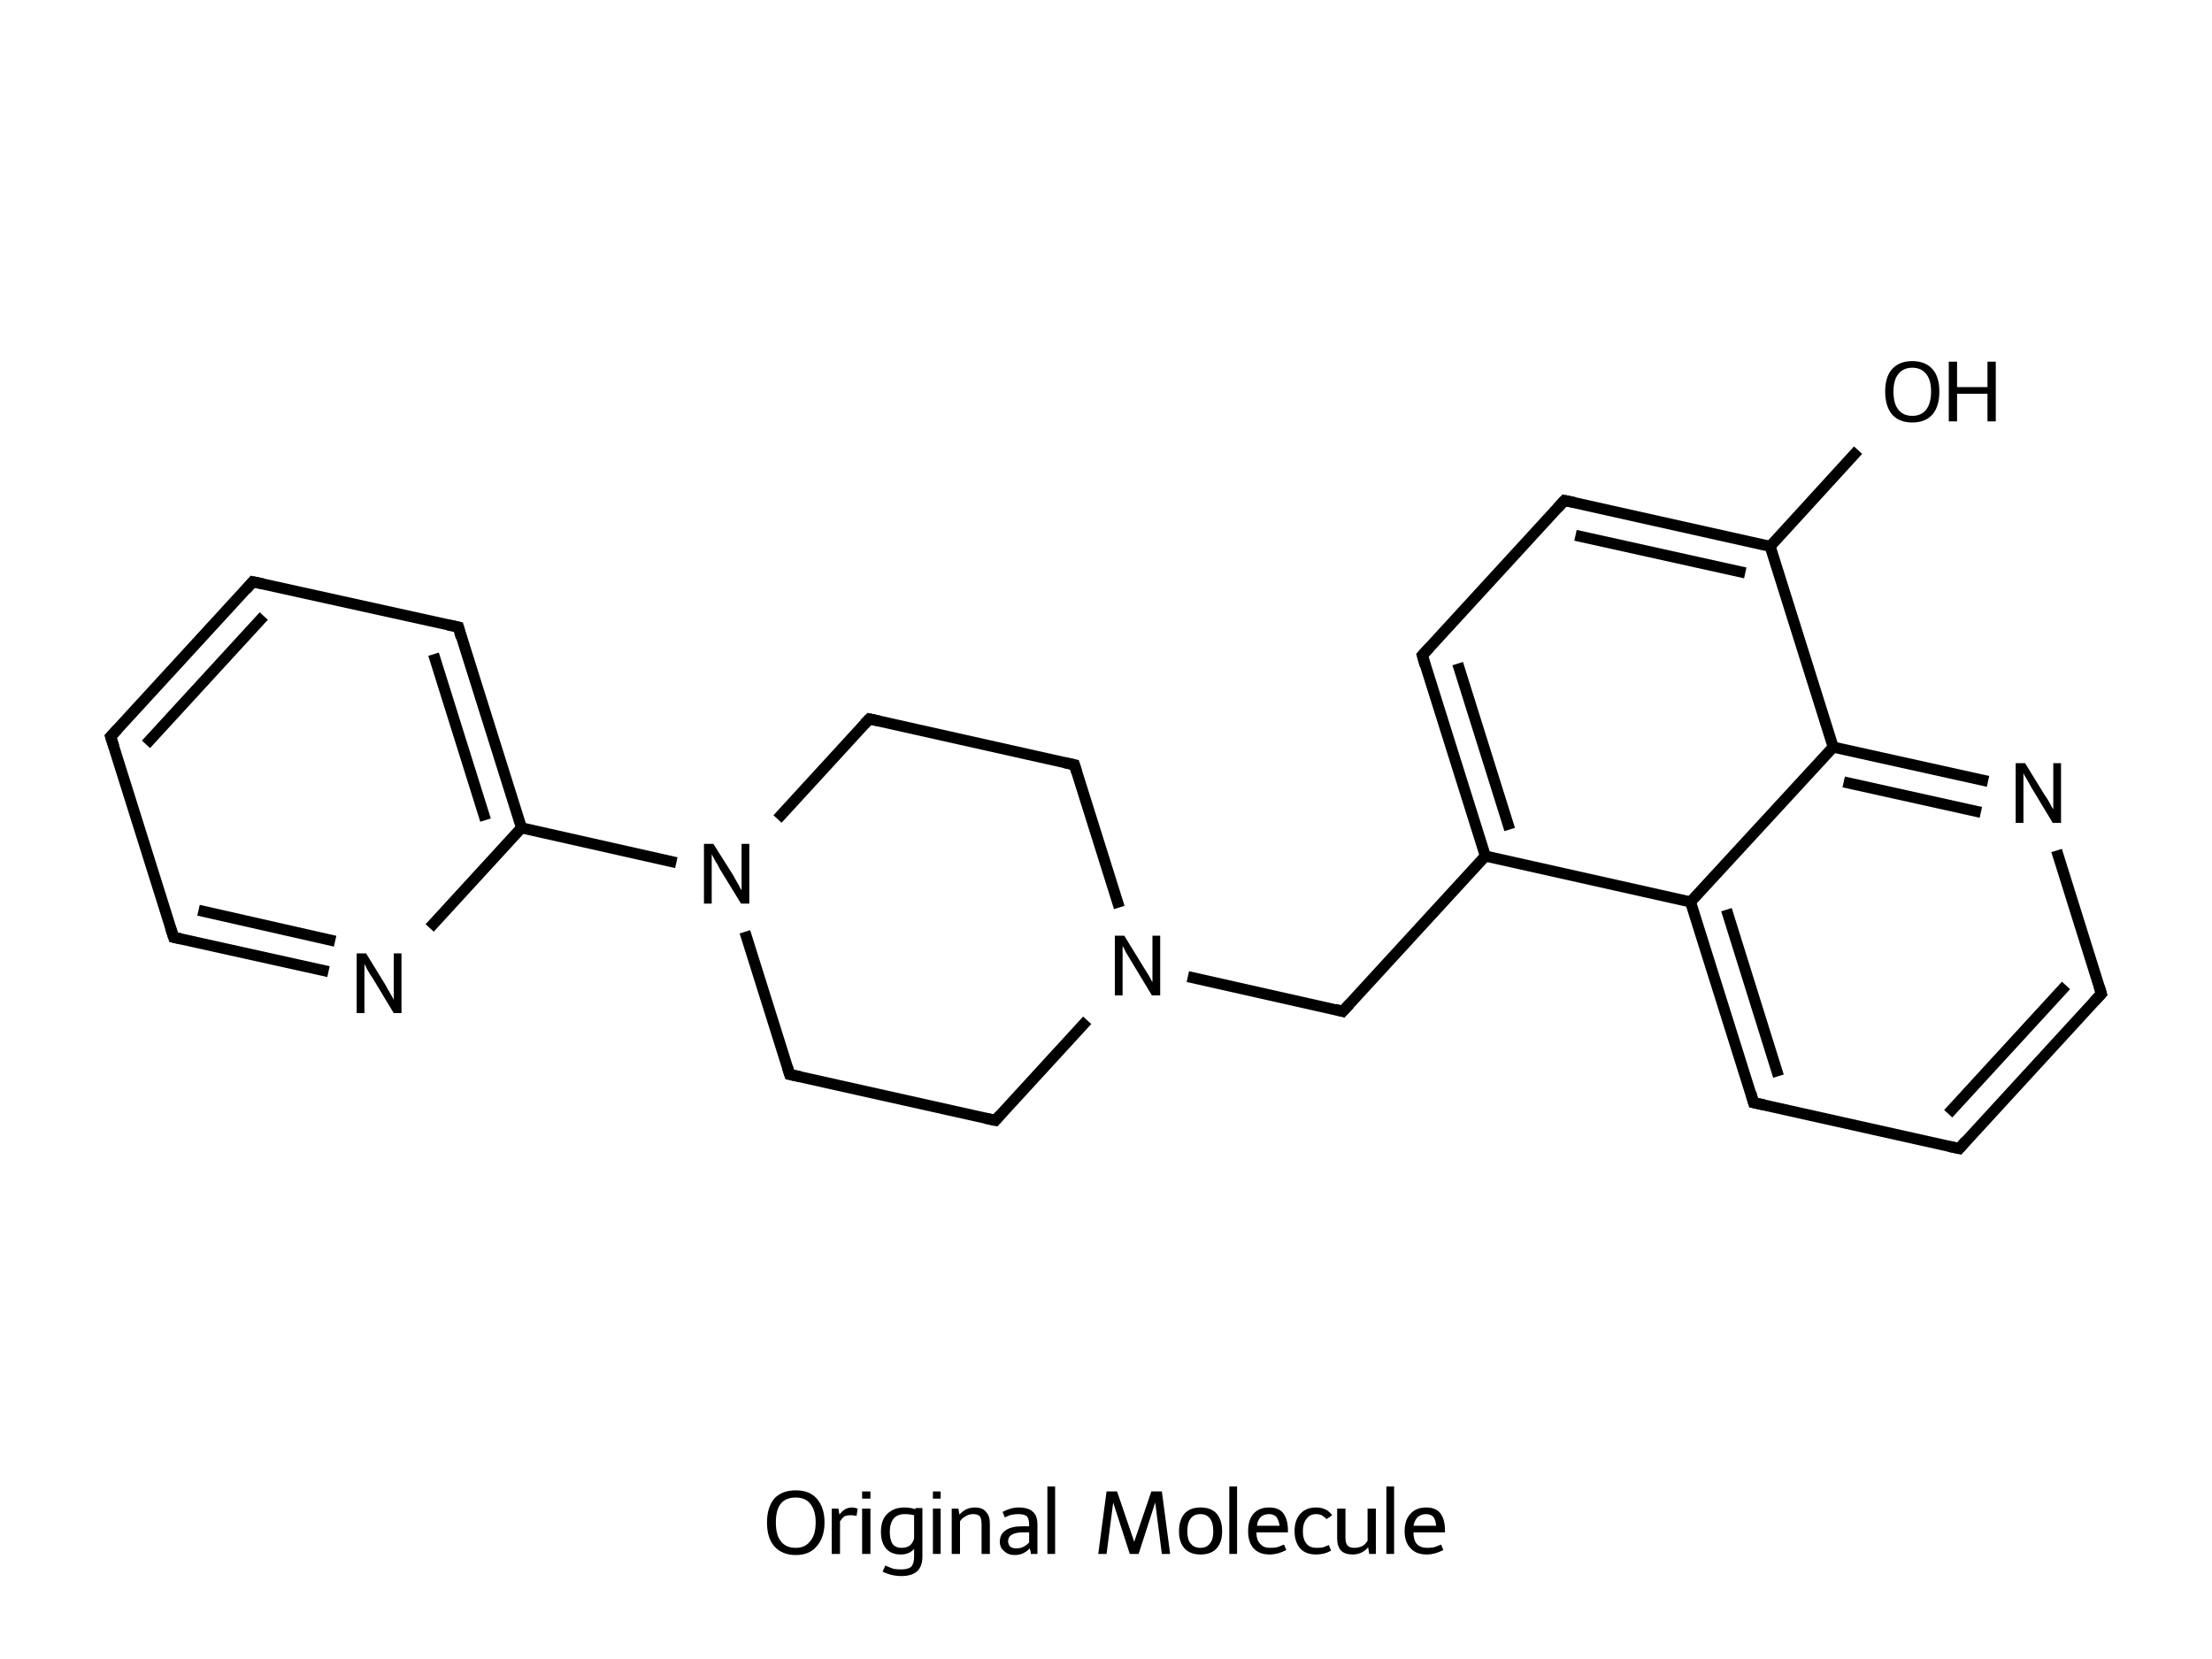
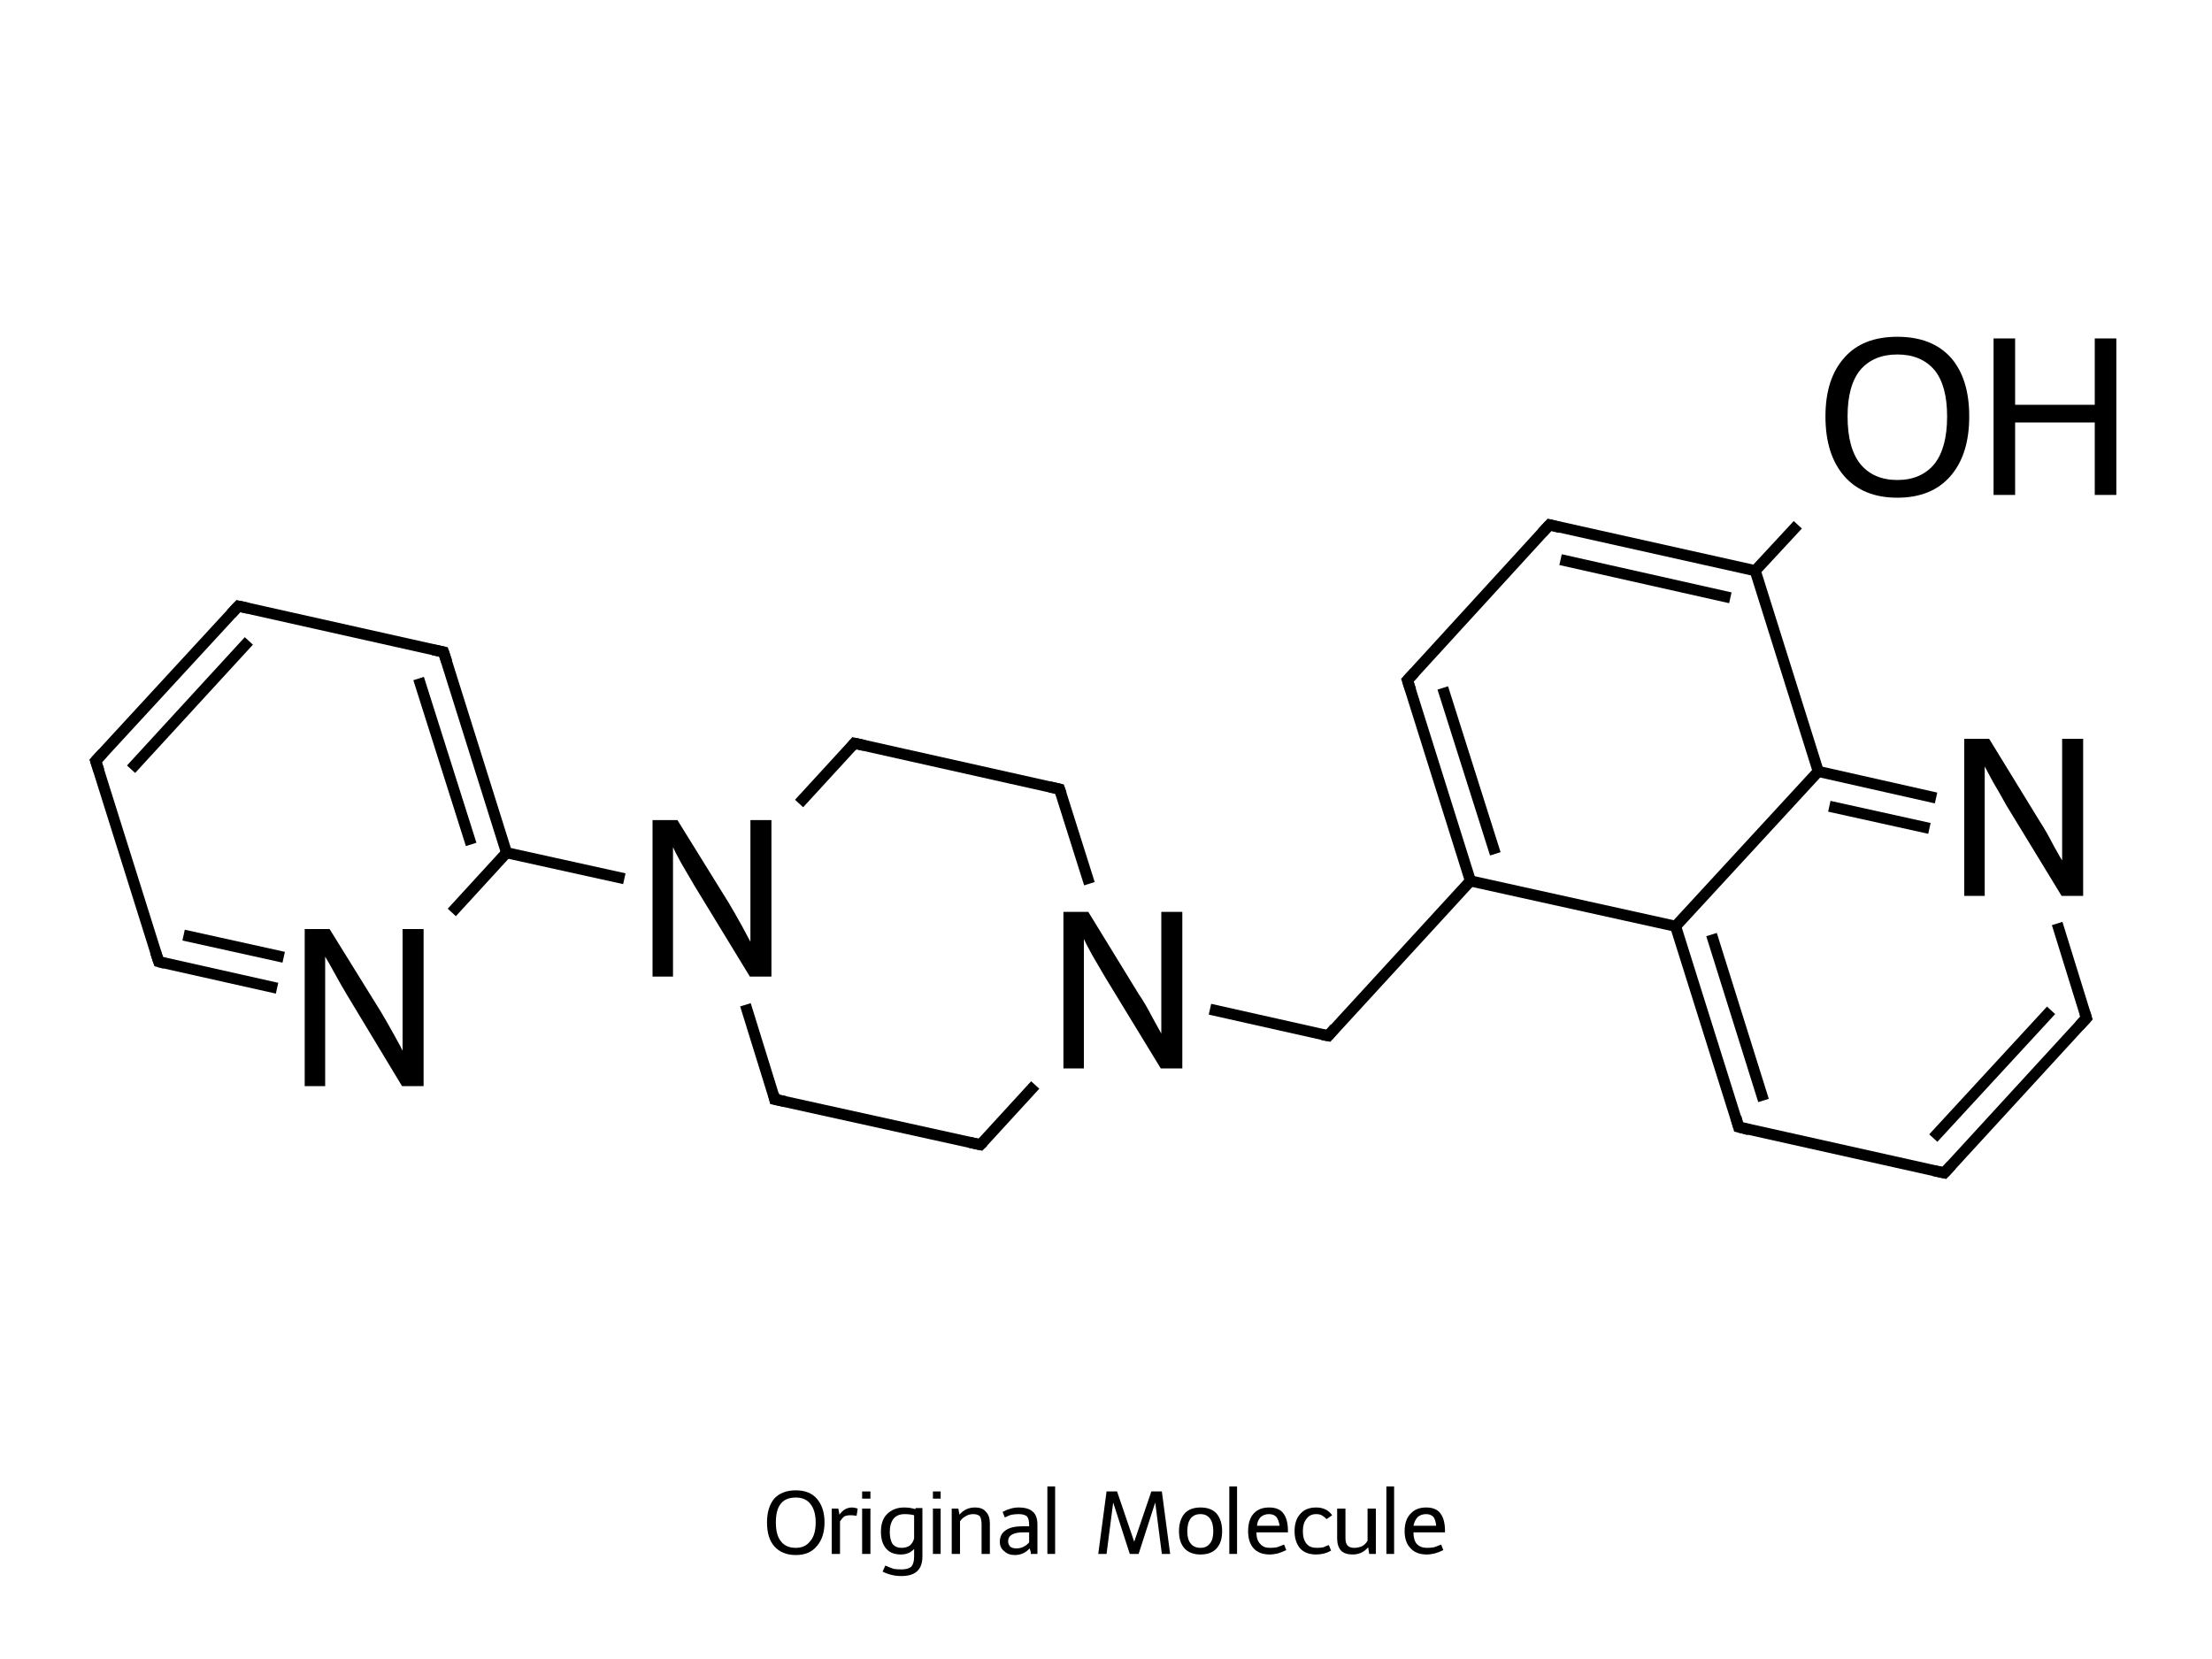
<svg xmlns="http://www.w3.org/2000/svg" version="1.1" baseProfile="full" xml:space="preserve" width="400px" height="300px" viewBox="0 0 400 300">
  <rect style="opacity:1.0;fill:#FFFFFF;stroke:none" width="400.0" height="300.0" x="0.0" y="0.0"> </rect>
-   <path class="bond-0 atom-0 atom-1" d="M 336.0,81.4 L 320.1,98.8" style="fill:none;fill-rule:evenodd;stroke:#000000;stroke-width:2.0px;stroke-linecap:butt;stroke-linejoin:miter;stroke-opacity:1" />
-   <path class="bond-1 atom-1 atom-2" d="M 320.1,98.8 L 282.9,90.5" style="fill:none;fill-rule:evenodd;stroke:#000000;stroke-width:2.0px;stroke-linecap:butt;stroke-linejoin:miter;stroke-opacity:1" />
-   <path class="bond-1 atom-1 atom-2" d="M 315.6,103.6 L 284.9,96.8" style="fill:none;fill-rule:evenodd;stroke:#000000;stroke-width:2.0px;stroke-linecap:butt;stroke-linejoin:miter;stroke-opacity:1" />
-   <path class="bond-2 atom-2 atom-3" d="M 282.9,90.5 L 257.2,118.5" style="fill:none;fill-rule:evenodd;stroke:#000000;stroke-width:2.0px;stroke-linecap:butt;stroke-linejoin:miter;stroke-opacity:1" />
-   <path class="bond-3 atom-3 atom-4" d="M 257.2,118.5 L 268.6,154.8" style="fill:none;fill-rule:evenodd;stroke:#000000;stroke-width:2.0px;stroke-linecap:butt;stroke-linejoin:miter;stroke-opacity:1" />
-   <path class="bond-3 atom-3 atom-4" d="M 263.6,120.0 L 273.0,150.0" style="fill:none;fill-rule:evenodd;stroke:#000000;stroke-width:2.0px;stroke-linecap:butt;stroke-linejoin:miter;stroke-opacity:1" />
-   <path class="bond-4 atom-4 atom-5" d="M 268.6,154.8 L 242.8,182.9" style="fill:none;fill-rule:evenodd;stroke:#000000;stroke-width:2.0px;stroke-linecap:butt;stroke-linejoin:miter;stroke-opacity:1" />
-   <path class="bond-5 atom-5 atom-6" d="M 242.8,182.9 L 214.8,176.6" style="fill:none;fill-rule:evenodd;stroke:#000000;stroke-width:2.0px;stroke-linecap:butt;stroke-linejoin:miter;stroke-opacity:1" />
-   <path class="bond-6 atom-6 atom-7" d="M 202.4,164.1 L 194.3,138.3" style="fill:none;fill-rule:evenodd;stroke:#000000;stroke-width:2.0px;stroke-linecap:butt;stroke-linejoin:miter;stroke-opacity:1" />
-   <path class="bond-7 atom-7 atom-8" d="M 194.3,138.3 L 157.2,130.0" style="fill:none;fill-rule:evenodd;stroke:#000000;stroke-width:2.0px;stroke-linecap:butt;stroke-linejoin:miter;stroke-opacity:1" />
-   <path class="bond-8 atom-8 atom-9" d="M 157.2,130.0 L 140.6,148.1" style="fill:none;fill-rule:evenodd;stroke:#000000;stroke-width:2.0px;stroke-linecap:butt;stroke-linejoin:miter;stroke-opacity:1" />
-   <path class="bond-9 atom-9 atom-10" d="M 122.3,156.0 L 94.3,149.7" style="fill:none;fill-rule:evenodd;stroke:#000000;stroke-width:2.0px;stroke-linecap:butt;stroke-linejoin:miter;stroke-opacity:1" />
-   <path class="bond-10 atom-10 atom-11" d="M 94.3,149.7 L 82.9,113.4" style="fill:none;fill-rule:evenodd;stroke:#000000;stroke-width:2.0px;stroke-linecap:butt;stroke-linejoin:miter;stroke-opacity:1" />
-   <path class="bond-10 atom-10 atom-11" d="M 87.8,148.3 L 78.4,118.3" style="fill:none;fill-rule:evenodd;stroke:#000000;stroke-width:2.0px;stroke-linecap:butt;stroke-linejoin:miter;stroke-opacity:1" />
-   <path class="bond-11 atom-11 atom-12" d="M 82.9,113.4 L 45.7,105.2" style="fill:none;fill-rule:evenodd;stroke:#000000;stroke-width:2.0px;stroke-linecap:butt;stroke-linejoin:miter;stroke-opacity:1" />
-   <path class="bond-12 atom-12 atom-13" d="M 45.7,105.2 L 20.0,133.2" style="fill:none;fill-rule:evenodd;stroke:#000000;stroke-width:2.0px;stroke-linecap:butt;stroke-linejoin:miter;stroke-opacity:1" />
-   <path class="bond-12 atom-12 atom-13" d="M 47.7,111.4 L 26.4,134.6" style="fill:none;fill-rule:evenodd;stroke:#000000;stroke-width:2.0px;stroke-linecap:butt;stroke-linejoin:miter;stroke-opacity:1" />
-   <path class="bond-13 atom-13 atom-14" d="M 20.0,133.2 L 31.4,169.5" style="fill:none;fill-rule:evenodd;stroke:#000000;stroke-width:2.0px;stroke-linecap:butt;stroke-linejoin:miter;stroke-opacity:1" />
-   <path class="bond-14 atom-14 atom-15" d="M 31.4,169.5 L 59.4,175.7" style="fill:none;fill-rule:evenodd;stroke:#000000;stroke-width:2.0px;stroke-linecap:butt;stroke-linejoin:miter;stroke-opacity:1" />
-   <path class="bond-14 atom-14 atom-15" d="M 35.9,164.6 L 60.6,170.2" style="fill:none;fill-rule:evenodd;stroke:#000000;stroke-width:2.0px;stroke-linecap:butt;stroke-linejoin:miter;stroke-opacity:1" />
-   <path class="bond-15 atom-9 atom-16" d="M 134.7,168.5 L 142.8,194.3" style="fill:none;fill-rule:evenodd;stroke:#000000;stroke-width:2.0px;stroke-linecap:butt;stroke-linejoin:miter;stroke-opacity:1" />
-   <path class="bond-16 atom-16 atom-17" d="M 142.8,194.3 L 180.0,202.6" style="fill:none;fill-rule:evenodd;stroke:#000000;stroke-width:2.0px;stroke-linecap:butt;stroke-linejoin:miter;stroke-opacity:1" />
-   <path class="bond-17 atom-4 atom-18" d="M 268.6,154.8 L 305.7,163.1" style="fill:none;fill-rule:evenodd;stroke:#000000;stroke-width:2.0px;stroke-linecap:butt;stroke-linejoin:miter;stroke-opacity:1" />
-   <path class="bond-18 atom-18 atom-19" d="M 305.7,163.1 L 317.1,199.4" style="fill:none;fill-rule:evenodd;stroke:#000000;stroke-width:2.0px;stroke-linecap:butt;stroke-linejoin:miter;stroke-opacity:1" />
-   <path class="bond-18 atom-18 atom-19" d="M 312.2,164.5 L 321.6,194.6" style="fill:none;fill-rule:evenodd;stroke:#000000;stroke-width:2.0px;stroke-linecap:butt;stroke-linejoin:miter;stroke-opacity:1" />
-   <path class="bond-19 atom-19 atom-20" d="M 317.1,199.4 L 354.3,207.7" style="fill:none;fill-rule:evenodd;stroke:#000000;stroke-width:2.0px;stroke-linecap:butt;stroke-linejoin:miter;stroke-opacity:1" />
-   <path class="bond-20 atom-20 atom-21" d="M 354.3,207.7 L 380.0,179.7" style="fill:none;fill-rule:evenodd;stroke:#000000;stroke-width:2.0px;stroke-linecap:butt;stroke-linejoin:miter;stroke-opacity:1" />
-   <path class="bond-20 atom-20 atom-21" d="M 352.3,201.4 L 373.6,178.2" style="fill:none;fill-rule:evenodd;stroke:#000000;stroke-width:2.0px;stroke-linecap:butt;stroke-linejoin:miter;stroke-opacity:1" />
-   <path class="bond-21 atom-21 atom-22" d="M 380.0,179.7 L 371.9,153.8" style="fill:none;fill-rule:evenodd;stroke:#000000;stroke-width:2.0px;stroke-linecap:butt;stroke-linejoin:miter;stroke-opacity:1" />
-   <path class="bond-22 atom-22 atom-23" d="M 359.5,141.3 L 331.5,135.1" style="fill:none;fill-rule:evenodd;stroke:#000000;stroke-width:2.0px;stroke-linecap:butt;stroke-linejoin:miter;stroke-opacity:1" />
-   <path class="bond-22 atom-22 atom-23" d="M 358.2,146.9 L 333.4,141.4" style="fill:none;fill-rule:evenodd;stroke:#000000;stroke-width:2.0px;stroke-linecap:butt;stroke-linejoin:miter;stroke-opacity:1" />
-   <path class="bond-23 atom-23 atom-1" d="M 331.5,135.1 L 320.1,98.8" style="fill:none;fill-rule:evenodd;stroke:#000000;stroke-width:2.0px;stroke-linecap:butt;stroke-linejoin:miter;stroke-opacity:1" />
-   <path class="bond-24 atom-17 atom-6" d="M 180.0,202.6 L 196.6,184.5" style="fill:none;fill-rule:evenodd;stroke:#000000;stroke-width:2.0px;stroke-linecap:butt;stroke-linejoin:miter;stroke-opacity:1" />
-   <path class="bond-25 atom-23 atom-18" d="M 331.5,135.1 L 305.7,163.1" style="fill:none;fill-rule:evenodd;stroke:#000000;stroke-width:2.0px;stroke-linecap:butt;stroke-linejoin:miter;stroke-opacity:1" />
-   <path class="bond-26 atom-15 atom-10" d="M 77.7,167.8 L 94.3,149.7" style="fill:none;fill-rule:evenodd;stroke:#000000;stroke-width:2.0px;stroke-linecap:butt;stroke-linejoin:miter;stroke-opacity:1" />
-   <path d="M 284.8,90.9 L 282.9,90.5 L 281.6,91.9" style="fill:none;stroke:#000000;stroke-width:2.0px;stroke-linecap:butt;stroke-linejoin:miter;stroke-opacity:1;" />
-   <path d="M 258.5,117.1 L 257.2,118.5 L 257.7,120.3" style="fill:none;stroke:#000000;stroke-width:2.0px;stroke-linecap:butt;stroke-linejoin:miter;stroke-opacity:1;" />
-   <path d="M 244.1,181.5 L 242.8,182.9 L 241.4,182.5" style="fill:none;stroke:#000000;stroke-width:2.0px;stroke-linecap:butt;stroke-linejoin:miter;stroke-opacity:1;" />
-   <path d="M 194.7,139.6 L 194.3,138.3 L 192.4,137.9" style="fill:none;stroke:#000000;stroke-width:2.0px;stroke-linecap:butt;stroke-linejoin:miter;stroke-opacity:1;" />
-   <path d="M 159.0,130.4 L 157.2,130.0 L 156.3,130.9" style="fill:none;stroke:#000000;stroke-width:2.0px;stroke-linecap:butt;stroke-linejoin:miter;stroke-opacity:1;" />
-   <path d="M 83.4,115.3 L 82.9,113.4 L 81.0,113.0" style="fill:none;stroke:#000000;stroke-width:2.0px;stroke-linecap:butt;stroke-linejoin:miter;stroke-opacity:1;" />
-   <path d="M 47.6,105.6 L 45.7,105.2 L 44.5,106.6" style="fill:none;stroke:#000000;stroke-width:2.0px;stroke-linecap:butt;stroke-linejoin:miter;stroke-opacity:1;" />
-   <path d="M 21.3,131.8 L 20.0,133.2 L 20.6,135.0" style="fill:none;stroke:#000000;stroke-width:2.0px;stroke-linecap:butt;stroke-linejoin:miter;stroke-opacity:1;" />
-   <path d="M 30.8,167.7 L 31.4,169.5 L 32.8,169.8" style="fill:none;stroke:#000000;stroke-width:2.0px;stroke-linecap:butt;stroke-linejoin:miter;stroke-opacity:1;" />
-   <path d="M 142.4,193.0 L 142.8,194.3 L 144.7,194.7" style="fill:none;stroke:#000000;stroke-width:2.0px;stroke-linecap:butt;stroke-linejoin:miter;stroke-opacity:1;" />
-   <path d="M 178.1,202.2 L 180.0,202.6 L 180.8,201.7" style="fill:none;stroke:#000000;stroke-width:2.0px;stroke-linecap:butt;stroke-linejoin:miter;stroke-opacity:1;" />
-   <path d="M 316.6,197.6 L 317.1,199.4 L 319.0,199.8" style="fill:none;stroke:#000000;stroke-width:2.0px;stroke-linecap:butt;stroke-linejoin:miter;stroke-opacity:1;" />
-   <path d="M 352.4,207.3 L 354.3,207.7 L 355.5,206.3" style="fill:none;stroke:#000000;stroke-width:2.0px;stroke-linecap:butt;stroke-linejoin:miter;stroke-opacity:1;" />
-   <path d="M 378.7,181.1 L 380.0,179.7 L 379.6,178.4" style="fill:none;stroke:#000000;stroke-width:2.0px;stroke-linecap:butt;stroke-linejoin:miter;stroke-opacity:1;" />
-   <path class="atom-0" d="M 340.9 70.8 Q 340.9 68.2, 342.1 66.8 Q 343.4 65.3, 345.8 65.3 Q 348.2 65.3, 349.5 66.8 Q 350.7 68.2, 350.7 70.8 Q 350.7 73.4, 349.5 74.9 Q 348.2 76.4, 345.8 76.4 Q 343.4 76.4, 342.1 74.9 Q 340.9 73.4, 340.9 70.8 M 345.8 75.2 Q 347.4 75.2, 348.3 74.1 Q 349.2 72.9, 349.2 70.8 Q 349.2 68.7, 348.3 67.6 Q 347.4 66.5, 345.8 66.5 Q 344.2 66.5, 343.3 67.6 Q 342.4 68.7, 342.4 70.8 Q 342.4 73.0, 343.3 74.1 Q 344.2 75.2, 345.8 75.2 " fill="#000000" />
-   <path class="atom-0" d="M 352.4 65.4 L 353.9 65.4 L 353.9 70.0 L 359.4 70.0 L 359.4 65.4 L 360.9 65.4 L 360.9 76.2 L 359.4 76.2 L 359.4 71.2 L 353.9 71.2 L 353.9 76.2 L 352.4 76.2 L 352.4 65.4 " fill="#000000" />
-   <path class="atom-6" d="M 203.3 169.2 L 206.8 174.9 Q 207.2 175.5, 207.8 176.5 Q 208.3 177.5, 208.4 177.6 L 208.4 169.2 L 209.8 169.2 L 209.8 180.0 L 208.3 180.0 L 204.5 173.7 Q 204.1 173.0, 203.6 172.2 Q 203.2 171.3, 203.0 171.1 L 203.0 180.0 L 201.6 180.0 L 201.6 169.2 L 203.3 169.2 " fill="#000000" />
-   <path class="atom-9" d="M 129.0 152.6 L 132.6 158.3 Q 132.9 158.9, 133.5 159.9 Q 134.0 160.9, 134.1 161.0 L 134.1 152.6 L 135.5 152.6 L 135.5 163.4 L 134.0 163.4 L 130.2 157.2 Q 129.8 156.4, 129.3 155.6 Q 128.9 154.8, 128.7 154.5 L 128.7 163.4 L 127.3 163.4 L 127.3 152.6 L 129.0 152.6 " fill="#000000" />
-   <path class="atom-15" d="M 66.2 172.4 L 69.7 178.1 Q 70.0 178.7, 70.6 179.7 Q 71.2 180.7, 71.2 180.8 L 71.2 172.4 L 72.6 172.4 L 72.6 183.2 L 71.2 183.2 L 67.4 176.9 Q 66.9 176.2, 66.4 175.3 Q 66.0 174.5, 65.9 174.3 L 65.9 183.2 L 64.5 183.2 L 64.5 172.4 L 66.2 172.4 " fill="#000000" />
-   <path class="atom-22" d="M 366.2 138.0 L 369.7 143.7 Q 370.1 144.2, 370.7 145.3 Q 371.2 146.3, 371.3 146.3 L 371.3 138.0 L 372.7 138.0 L 372.7 148.8 L 371.2 148.8 L 367.4 142.5 Q 367.0 141.8, 366.5 140.9 Q 366.0 140.1, 365.9 139.8 L 365.9 148.8 L 364.5 148.8 L 364.5 138.0 L 366.2 138.0 " fill="#000000" />
+   <path class="bond-0 atom-0 atom-1" d="M 325.1,94.9 L 317.4,103.2" style="fill:none;fill-rule:evenodd;stroke:#000000;stroke-width:2.0px;stroke-linecap:butt;stroke-linejoin:miter;stroke-opacity:1" />
+   <path class="bond-1 atom-1 atom-2" d="M 317.4,103.2 L 280.2,94.9" style="fill:none;fill-rule:evenodd;stroke:#000000;stroke-width:2.0px;stroke-linecap:butt;stroke-linejoin:miter;stroke-opacity:1" />
+   <path class="bond-1 atom-1 atom-2" d="M 312.9,108.1 L 282.2,101.2" style="fill:none;fill-rule:evenodd;stroke:#000000;stroke-width:2.0px;stroke-linecap:butt;stroke-linejoin:miter;stroke-opacity:1" />
+   <path class="bond-2 atom-2 atom-3" d="M 280.2,94.9 L 254.5,123.0" style="fill:none;fill-rule:evenodd;stroke:#000000;stroke-width:2.0px;stroke-linecap:butt;stroke-linejoin:miter;stroke-opacity:1" />
+   <path class="bond-3 atom-3 atom-4" d="M 254.5,123.0 L 265.9,159.3" style="fill:none;fill-rule:evenodd;stroke:#000000;stroke-width:2.0px;stroke-linecap:butt;stroke-linejoin:miter;stroke-opacity:1" />
+   <path class="bond-3 atom-3 atom-4" d="M 260.9,124.4 L 270.4,154.4" style="fill:none;fill-rule:evenodd;stroke:#000000;stroke-width:2.0px;stroke-linecap:butt;stroke-linejoin:miter;stroke-opacity:1" />
+   <path class="bond-4 atom-4 atom-5" d="M 265.9,159.3 L 240.2,187.3" style="fill:none;fill-rule:evenodd;stroke:#000000;stroke-width:2.0px;stroke-linecap:butt;stroke-linejoin:miter;stroke-opacity:1" />
+   <path class="bond-5 atom-5 atom-6" d="M 240.2,187.3 L 218.8,182.5" style="fill:none;fill-rule:evenodd;stroke:#000000;stroke-width:2.0px;stroke-linecap:butt;stroke-linejoin:miter;stroke-opacity:1" />
+   <path class="bond-6 atom-6 atom-7" d="M 197.0,159.8 L 191.6,142.7" style="fill:none;fill-rule:evenodd;stroke:#000000;stroke-width:2.0px;stroke-linecap:butt;stroke-linejoin:miter;stroke-opacity:1" />
+   <path class="bond-7 atom-7 atom-8" d="M 191.6,142.7 L 154.5,134.4" style="fill:none;fill-rule:evenodd;stroke:#000000;stroke-width:2.0px;stroke-linecap:butt;stroke-linejoin:miter;stroke-opacity:1" />
+   <path class="bond-8 atom-8 atom-9" d="M 154.5,134.4 L 144.5,145.3" style="fill:none;fill-rule:evenodd;stroke:#000000;stroke-width:2.0px;stroke-linecap:butt;stroke-linejoin:miter;stroke-opacity:1" />
+   <path class="bond-9 atom-9 atom-10" d="M 112.9,158.9 L 91.6,154.2" style="fill:none;fill-rule:evenodd;stroke:#000000;stroke-width:2.0px;stroke-linecap:butt;stroke-linejoin:miter;stroke-opacity:1" />
+   <path class="bond-10 atom-10 atom-11" d="M 91.6,154.2 L 80.2,117.9" style="fill:none;fill-rule:evenodd;stroke:#000000;stroke-width:2.0px;stroke-linecap:butt;stroke-linejoin:miter;stroke-opacity:1" />
+   <path class="bond-10 atom-10 atom-11" d="M 85.2,152.7 L 75.7,122.7" style="fill:none;fill-rule:evenodd;stroke:#000000;stroke-width:2.0px;stroke-linecap:butt;stroke-linejoin:miter;stroke-opacity:1" />
+   <path class="bond-11 atom-11 atom-12" d="M 80.2,117.9 L 43.1,109.6" style="fill:none;fill-rule:evenodd;stroke:#000000;stroke-width:2.0px;stroke-linecap:butt;stroke-linejoin:miter;stroke-opacity:1" />
+   <path class="bond-12 atom-12 atom-13" d="M 43.1,109.6 L 17.3,137.6" style="fill:none;fill-rule:evenodd;stroke:#000000;stroke-width:2.0px;stroke-linecap:butt;stroke-linejoin:miter;stroke-opacity:1" />
+   <path class="bond-12 atom-12 atom-13" d="M 45.0,115.9 L 23.7,139.1" style="fill:none;fill-rule:evenodd;stroke:#000000;stroke-width:2.0px;stroke-linecap:butt;stroke-linejoin:miter;stroke-opacity:1" />
+   <path class="bond-13 atom-13 atom-14" d="M 17.3,137.6 L 28.7,173.9" style="fill:none;fill-rule:evenodd;stroke:#000000;stroke-width:2.0px;stroke-linecap:butt;stroke-linejoin:miter;stroke-opacity:1" />
+   <path class="bond-14 atom-14 atom-15" d="M 28.7,173.9 L 50.1,178.7" style="fill:none;fill-rule:evenodd;stroke:#000000;stroke-width:2.0px;stroke-linecap:butt;stroke-linejoin:miter;stroke-opacity:1" />
+   <path class="bond-14 atom-14 atom-15" d="M 33.2,169.1 L 51.3,173.1" style="fill:none;fill-rule:evenodd;stroke:#000000;stroke-width:2.0px;stroke-linecap:butt;stroke-linejoin:miter;stroke-opacity:1" />
+   <path class="bond-15 atom-9 atom-16" d="M 134.8,181.7 L 140.1,198.8" style="fill:none;fill-rule:evenodd;stroke:#000000;stroke-width:2.0px;stroke-linecap:butt;stroke-linejoin:miter;stroke-opacity:1" />
+   <path class="bond-16 atom-16 atom-17" d="M 140.1,198.8 L 177.3,207.0" style="fill:none;fill-rule:evenodd;stroke:#000000;stroke-width:2.0px;stroke-linecap:butt;stroke-linejoin:miter;stroke-opacity:1" />
+   <path class="bond-17 atom-4 atom-18" d="M 265.9,159.3 L 303.0,167.5" style="fill:none;fill-rule:evenodd;stroke:#000000;stroke-width:2.0px;stroke-linecap:butt;stroke-linejoin:miter;stroke-opacity:1" />
+   <path class="bond-18 atom-18 atom-19" d="M 303.0,167.5 L 314.4,203.8" style="fill:none;fill-rule:evenodd;stroke:#000000;stroke-width:2.0px;stroke-linecap:butt;stroke-linejoin:miter;stroke-opacity:1" />
+   <path class="bond-18 atom-18 atom-19" d="M 309.5,169.0 L 318.9,199.0" style="fill:none;fill-rule:evenodd;stroke:#000000;stroke-width:2.0px;stroke-linecap:butt;stroke-linejoin:miter;stroke-opacity:1" />
+   <path class="bond-19 atom-19 atom-20" d="M 314.4,203.8 L 351.6,212.1" style="fill:none;fill-rule:evenodd;stroke:#000000;stroke-width:2.0px;stroke-linecap:butt;stroke-linejoin:miter;stroke-opacity:1" />
+   <path class="bond-20 atom-20 atom-21" d="M 351.6,212.1 L 377.3,184.1" style="fill:none;fill-rule:evenodd;stroke:#000000;stroke-width:2.0px;stroke-linecap:butt;stroke-linejoin:miter;stroke-opacity:1" />
+   <path class="bond-20 atom-20 atom-21" d="M 349.6,205.8 L 370.9,182.7" style="fill:none;fill-rule:evenodd;stroke:#000000;stroke-width:2.0px;stroke-linecap:butt;stroke-linejoin:miter;stroke-opacity:1" />
+   <path class="bond-21 atom-21 atom-22" d="M 377.3,184.1 L 372.0,167.0" style="fill:none;fill-rule:evenodd;stroke:#000000;stroke-width:2.0px;stroke-linecap:butt;stroke-linejoin:miter;stroke-opacity:1" />
+   <path class="bond-22 atom-22 atom-23" d="M 350.1,144.3 L 328.8,139.5" style="fill:none;fill-rule:evenodd;stroke:#000000;stroke-width:2.0px;stroke-linecap:butt;stroke-linejoin:miter;stroke-opacity:1" />
+   <path class="bond-22 atom-22 atom-23" d="M 348.9,149.8 L 330.8,145.8" style="fill:none;fill-rule:evenodd;stroke:#000000;stroke-width:2.0px;stroke-linecap:butt;stroke-linejoin:miter;stroke-opacity:1" />
+   <path class="bond-23 atom-23 atom-1" d="M 328.8,139.5 L 317.4,103.2" style="fill:none;fill-rule:evenodd;stroke:#000000;stroke-width:2.0px;stroke-linecap:butt;stroke-linejoin:miter;stroke-opacity:1" />
+   <path class="bond-24 atom-17 atom-6" d="M 177.3,207.0 L 187.2,196.2" style="fill:none;fill-rule:evenodd;stroke:#000000;stroke-width:2.0px;stroke-linecap:butt;stroke-linejoin:miter;stroke-opacity:1" />
+   <path class="bond-25 atom-23 atom-18" d="M 328.8,139.5 L 303.0,167.5" style="fill:none;fill-rule:evenodd;stroke:#000000;stroke-width:2.0px;stroke-linecap:butt;stroke-linejoin:miter;stroke-opacity:1" />
+   <path class="bond-26 atom-15 atom-10" d="M 81.7,165.0 L 91.6,154.2" style="fill:none;fill-rule:evenodd;stroke:#000000;stroke-width:2.0px;stroke-linecap:butt;stroke-linejoin:miter;stroke-opacity:1" />
+   <path d="M 282.1,95.4 L 280.2,94.9 L 278.9,96.3" style="fill:none;stroke:#000000;stroke-width:2.0px;stroke-linecap:butt;stroke-linejoin:miter;stroke-miterlimit:10;stroke-opacity:1;" />
+   <path d="M 255.8,121.6 L 254.5,123.0 L 255.1,124.8" style="fill:none;stroke:#000000;stroke-width:2.0px;stroke-linecap:butt;stroke-linejoin:miter;stroke-miterlimit:10;stroke-opacity:1;" />
+   <path d="M 241.4,185.9 L 240.2,187.3 L 239.1,187.1" style="fill:none;stroke:#000000;stroke-width:2.0px;stroke-linecap:butt;stroke-linejoin:miter;stroke-miterlimit:10;stroke-opacity:1;" />
+   <path d="M 191.9,143.6 L 191.6,142.7 L 189.8,142.3" style="fill:none;stroke:#000000;stroke-width:2.0px;stroke-linecap:butt;stroke-linejoin:miter;stroke-miterlimit:10;stroke-opacity:1;" />
+   <path d="M 156.3,134.8 L 154.5,134.4 L 154.0,135.0" style="fill:none;stroke:#000000;stroke-width:2.0px;stroke-linecap:butt;stroke-linejoin:miter;stroke-miterlimit:10;stroke-opacity:1;" />
+   <path d="M 80.8,119.7 L 80.2,117.9 L 78.3,117.5" style="fill:none;stroke:#000000;stroke-width:2.0px;stroke-linecap:butt;stroke-linejoin:miter;stroke-miterlimit:10;stroke-opacity:1;" />
+   <path d="M 44.9,110.0 L 43.1,109.6 L 41.8,111.0" style="fill:none;stroke:#000000;stroke-width:2.0px;stroke-linecap:butt;stroke-linejoin:miter;stroke-miterlimit:10;stroke-opacity:1;" />
+   <path d="M 18.6,136.2 L 17.3,137.6 L 17.9,139.4" style="fill:none;stroke:#000000;stroke-width:2.0px;stroke-linecap:butt;stroke-linejoin:miter;stroke-miterlimit:10;stroke-opacity:1;" />
+   <path d="M 28.1,172.1 L 28.7,173.9 L 29.8,174.2" style="fill:none;stroke:#000000;stroke-width:2.0px;stroke-linecap:butt;stroke-linejoin:miter;stroke-miterlimit:10;stroke-opacity:1;" />
+   <path d="M 139.9,197.9 L 140.1,198.8 L 142.0,199.2" style="fill:none;stroke:#000000;stroke-width:2.0px;stroke-linecap:butt;stroke-linejoin:miter;stroke-miterlimit:10;stroke-opacity:1;" />
+   <path d="M 175.4,206.6 L 177.3,207.0 L 177.8,206.5" style="fill:none;stroke:#000000;stroke-width:2.0px;stroke-linecap:butt;stroke-linejoin:miter;stroke-miterlimit:10;stroke-opacity:1;" />
+   <path d="M 313.9,202.0 L 314.4,203.8 L 316.3,204.3" style="fill:none;stroke:#000000;stroke-width:2.0px;stroke-linecap:butt;stroke-linejoin:miter;stroke-miterlimit:10;stroke-opacity:1;" />
+   <path d="M 349.7,211.7 L 351.6,212.1 L 352.9,210.7" style="fill:none;stroke:#000000;stroke-width:2.0px;stroke-linecap:butt;stroke-linejoin:miter;stroke-miterlimit:10;stroke-opacity:1;" />
+   <path d="M 376.0,185.5 L 377.3,184.1 L 377.0,183.2" style="fill:none;stroke:#000000;stroke-width:2.0px;stroke-linecap:butt;stroke-linejoin:miter;stroke-miterlimit:10;stroke-opacity:1;" />
+   <path class="atom-0" d="M 330.1 75.3 Q 330.1 68.5, 333.5 64.7 Q 336.8 60.9, 343.1 60.9 Q 349.4 60.9, 352.8 64.7 Q 356.1 68.5, 356.1 75.3 Q 356.1 82.2, 352.7 86.1 Q 349.3 90.0, 343.1 90.0 Q 336.9 90.0, 333.5 86.1 Q 330.1 82.2, 330.1 75.3 M 343.1 86.8 Q 347.4 86.8, 349.8 83.9 Q 352.1 81.0, 352.1 75.3 Q 352.1 69.7, 349.8 66.9 Q 347.4 64.1, 343.1 64.1 Q 338.8 64.1, 336.4 66.9 Q 334.1 69.7, 334.1 75.3 Q 334.1 81.0, 336.4 83.9 Q 338.8 86.8, 343.1 86.8 " fill="#000000" />
+   <path class="atom-0" d="M 360.5 61.2 L 364.4 61.2 L 364.4 73.2 L 378.8 73.2 L 378.8 61.2 L 382.7 61.2 L 382.7 89.5 L 378.8 89.5 L 378.8 76.4 L 364.4 76.4 L 364.4 89.5 L 360.5 89.5 L 360.5 61.2 " fill="#000000" />
+   <path class="atom-6" d="M 196.8 164.9 L 206.0 179.9 Q 207.0 181.3, 208.4 184.0 Q 209.9 186.7, 210.0 186.9 L 210.0 164.9 L 213.8 164.9 L 213.8 193.2 L 209.9 193.2 L 199.9 176.8 Q 198.8 174.9, 197.5 172.7 Q 196.3 170.5, 196.0 169.8 L 196.0 193.2 L 192.3 193.2 L 192.3 164.9 L 196.8 164.9 " fill="#000000" />
+   <path class="atom-9" d="M 122.5 148.3 L 131.8 163.3 Q 132.7 164.8, 134.2 167.5 Q 135.6 170.1, 135.7 170.3 L 135.7 148.3 L 139.5 148.3 L 139.5 176.6 L 135.6 176.6 L 125.6 160.2 Q 124.5 158.3, 123.2 156.1 Q 122.0 153.9, 121.7 153.2 L 121.7 176.6 L 118.0 176.6 L 118.0 148.3 L 122.5 148.3 " fill="#000000" />
+   <path class="atom-15" d="M 59.6 168.0 L 68.9 183.0 Q 69.8 184.5, 71.3 187.2 Q 72.8 189.9, 72.8 190.0 L 72.8 168.0 L 76.6 168.0 L 76.6 196.4 L 72.7 196.4 L 62.8 180.0 Q 61.6 178.0, 60.4 175.8 Q 59.2 173.6, 58.8 173.0 L 58.8 196.4 L 55.1 196.4 L 55.1 168.0 L 59.6 168.0 " fill="#000000" />
+   <path class="atom-22" d="M 359.7 133.6 L 368.9 148.6 Q 369.9 150.1, 371.3 152.8 Q 372.8 155.5, 372.9 155.6 L 372.9 133.6 L 376.7 133.6 L 376.7 162.0 L 372.8 162.0 L 362.8 145.6 Q 361.7 143.6, 360.4 141.4 Q 359.2 139.2, 358.9 138.6 L 358.9 162.0 L 355.2 162.0 L 355.2 133.6 L 359.7 133.6 " fill="#000000" />
  <path class="legend" d="M 138.7 275.3 Q 138.7 272.6, 140.0 271.0 Q 141.4 269.5, 143.9 269.5 Q 146.4 269.5, 147.7 271.0 Q 149.1 272.6, 149.1 275.3 Q 149.1 278.0, 147.7 279.6 Q 146.4 281.2, 143.9 281.2 Q 141.4 281.2, 140.0 279.6 Q 138.7 278.1, 138.7 275.3 M 143.9 279.9 Q 145.6 279.9, 146.5 278.7 Q 147.5 277.6, 147.5 275.3 Q 147.5 273.1, 146.5 271.9 Q 145.6 270.8, 143.9 270.8 Q 142.1 270.8, 141.2 271.9 Q 140.3 273.0, 140.3 275.3 Q 140.3 277.6, 141.2 278.7 Q 142.1 279.9, 143.9 279.9 " fill="#000000" />
  <path class="legend" d="M 151.6 272.8 L 151.8 273.9 Q 152.7 272.6, 154.1 272.6 Q 154.5 272.6, 155.1 272.8 L 154.9 274.1 Q 154.2 274.0, 153.8 274.0 Q 153.2 274.0, 152.7 274.2 Q 152.3 274.5, 151.9 275.1 L 151.9 281.0 L 150.4 281.0 L 150.4 272.8 L 151.6 272.8 " fill="#000000" />
  <path class="legend" d="M 155.9 269.7 L 157.4 269.7 L 157.4 271.0 L 155.9 271.0 L 155.9 269.7 M 155.9 272.8 L 157.4 272.8 L 157.4 281.0 L 155.9 281.0 L 155.9 272.8 " fill="#000000" />
  <path class="legend" d="M 166.8 272.7 L 166.8 281.5 Q 166.8 285.0, 163.0 285.0 Q 161.2 285.0, 159.6 284.2 L 160.1 283.1 Q 161.0 283.5, 161.6 283.7 Q 162.2 283.8, 163.0 283.8 Q 164.2 283.8, 164.8 283.3 Q 165.3 282.7, 165.3 281.5 L 165.3 280.1 Q 164.4 281.1, 162.9 281.1 Q 161.2 281.1, 160.3 280.1 Q 159.3 279.0, 159.3 277.0 Q 159.3 274.9, 160.4 273.8 Q 161.6 272.6, 163.5 272.6 Q 164.6 272.6, 165.5 272.9 L 165.6 272.7 L 166.8 272.7 M 163.0 279.9 Q 163.9 279.9, 164.5 279.5 Q 165.1 279.0, 165.3 278.2 L 165.3 274.0 Q 164.5 273.8, 163.6 273.8 Q 162.3 273.8, 161.6 274.6 Q 160.9 275.5, 160.9 277.0 Q 160.9 278.4, 161.4 279.2 Q 162.0 279.9, 163.0 279.9 " fill="#000000" />
  <path class="legend" d="M 168.7 269.7 L 170.1 269.7 L 170.1 271.0 L 168.7 271.0 L 168.7 269.7 M 168.7 272.8 L 170.1 272.8 L 170.1 281.0 L 168.7 281.0 L 168.7 272.8 " fill="#000000" />
  <path class="legend" d="M 176.3 272.6 Q 177.7 272.6, 178.3 273.4 Q 179.0 274.1, 179.0 275.5 L 179.0 281.0 L 177.5 281.0 L 177.5 275.7 Q 177.5 274.7, 177.2 274.2 Q 176.8 273.8, 176.0 273.8 Q 175.2 273.8, 174.6 274.2 Q 174.0 274.5, 173.6 275.1 L 173.6 281.0 L 172.1 281.0 L 172.1 272.8 L 173.3 272.8 L 173.5 273.9 Q 174.6 272.6, 176.3 272.6 " fill="#000000" />
  <path class="legend" d="M 180.8 278.8 Q 180.8 277.4, 181.9 276.7 Q 182.9 276.0, 184.9 276.0 L 186.1 276.0 L 186.1 275.7 Q 186.1 274.7, 185.7 274.2 Q 185.2 273.8, 184.2 273.8 Q 183.6 273.8, 183.0 273.9 Q 182.5 274.0, 181.7 274.4 L 181.3 273.4 Q 182.8 272.6, 184.2 272.6 Q 186.0 272.6, 186.8 273.4 Q 187.6 274.1, 187.6 275.7 L 187.6 281.0 L 186.4 281.0 Q 186.4 280.9, 186.4 280.7 Q 186.3 280.4, 186.2 280.0 Q 185.1 281.2, 183.5 281.2 Q 182.3 281.2, 181.6 280.5 Q 180.8 279.9, 180.8 278.8 M 182.3 278.7 Q 182.3 279.3, 182.7 279.7 Q 183.1 280.0, 183.8 280.0 Q 184.5 280.0, 185.1 279.7 Q 185.7 279.4, 186.1 278.9 L 186.1 277.1 L 185.0 277.1 Q 183.7 277.1, 183.0 277.5 Q 182.3 277.9, 182.3 278.7 " fill="#000000" />
  <path class="legend" d="M 189.4 268.8 L 190.8 268.8 L 190.8 281.0 L 189.4 281.0 L 189.4 268.8 " fill="#000000" />
  <path class="legend" d="" fill="#000000" />
  <path class="legend" d="M 211.6 281.0 L 210.1 281.0 L 208.9 271.7 L 205.9 281.0 L 204.3 281.0 L 201.3 271.7 L 200.1 281.0 L 198.6 281.0 L 200.1 269.7 L 202.0 269.7 L 205.1 278.8 L 208.2 269.7 L 210.1 269.7 L 211.6 281.0 " fill="#000000" />
  <path class="legend" d="M 213.2 276.9 Q 213.2 274.9, 214.2 273.7 Q 215.2 272.6, 217.1 272.6 Q 219.0 272.6, 220.0 273.7 Q 221.0 274.9, 221.0 276.9 Q 221.0 278.9, 220.0 280.0 Q 219.0 281.1, 217.1 281.1 Q 215.2 281.1, 214.2 280.0 Q 213.2 278.9, 213.2 276.9 M 214.7 276.9 Q 214.7 278.4, 215.3 279.1 Q 215.9 279.9, 217.1 279.9 Q 218.2 279.9, 218.8 279.1 Q 219.4 278.4, 219.4 276.9 Q 219.4 275.4, 218.8 274.6 Q 218.2 273.8, 217.1 273.8 Q 215.9 273.8, 215.3 274.6 Q 214.7 275.4, 214.7 276.9 " fill="#000000" />
  <path class="legend" d="M 222.3 268.8 L 223.7 268.8 L 223.7 281.0 L 222.3 281.0 L 222.3 268.8 " fill="#000000" />
  <path class="legend" d="M 225.7 276.9 Q 225.7 274.8, 226.7 273.7 Q 227.7 272.6, 229.5 272.6 Q 231.3 272.6, 232.1 273.7 Q 232.9 274.8, 232.9 276.8 L 232.9 277.1 L 227.2 277.1 Q 227.2 278.5, 227.9 279.2 Q 228.5 279.9, 229.6 279.9 Q 230.3 279.9, 230.9 279.8 Q 231.5 279.6, 232.2 279.3 L 232.6 280.3 Q 231.8 280.7, 231.1 280.9 Q 230.3 281.1, 229.6 281.1 Q 227.7 281.1, 226.7 280.0 Q 225.7 278.9, 225.7 276.9 M 229.5 273.8 Q 228.6 273.8, 228.0 274.3 Q 227.4 274.9, 227.3 275.9 L 231.4 275.9 Q 231.2 274.8, 230.8 274.3 Q 230.3 273.8, 229.5 273.8 " fill="#000000" />
  <path class="legend" d="M 234.1 276.9 Q 234.1 274.9, 235.1 273.8 Q 236.1 272.6, 238.0 272.6 Q 239.9 272.6, 240.9 274.0 L 239.9 274.7 Q 239.5 274.3, 239.0 274.0 Q 238.6 273.8, 238.0 273.8 Q 236.9 273.8, 236.3 274.6 Q 235.6 275.4, 235.6 276.9 Q 235.6 278.4, 236.3 279.2 Q 236.9 279.9, 238.1 279.9 Q 238.8 279.9, 239.3 279.8 Q 239.7 279.6, 240.3 279.4 L 240.7 280.4 Q 239.5 281.1, 238.0 281.1 Q 236.1 281.1, 235.1 280.0 Q 234.1 278.8, 234.1 276.9 " fill="#000000" />
  <path class="legend" d="M 248.8 272.8 L 248.8 281.0 L 247.6 281.0 L 247.4 279.8 Q 246.3 281.1, 244.6 281.1 Q 243.2 281.1, 242.5 280.4 Q 241.8 279.6, 241.8 278.2 L 241.8 272.8 L 243.3 272.8 L 243.3 278.1 Q 243.3 279.1, 243.7 279.5 Q 244.1 279.9, 244.9 279.9 Q 245.6 279.9, 246.3 279.6 Q 246.9 279.3, 247.3 278.6 L 247.3 272.8 L 248.8 272.8 " fill="#000000" />
  <path class="legend" d="M 250.7 268.8 L 252.1 268.8 L 252.1 281.0 L 250.7 281.0 L 250.7 268.8 " fill="#000000" />
  <path class="legend" d="M 254.0 276.9 Q 254.0 274.8, 255.1 273.7 Q 256.1 272.6, 257.9 272.6 Q 259.7 272.6, 260.5 273.7 Q 261.3 274.8, 261.3 276.8 L 261.3 277.1 L 255.6 277.1 Q 255.6 278.5, 256.2 279.2 Q 256.9 279.9, 258.0 279.9 Q 258.7 279.9, 259.3 279.8 Q 259.9 279.6, 260.6 279.3 L 261.0 280.3 Q 260.2 280.7, 259.5 280.9 Q 258.7 281.1, 258.0 281.1 Q 256.1 281.1, 255.1 280.0 Q 254.0 278.9, 254.0 276.9 M 257.9 273.8 Q 257.0 273.8, 256.4 274.3 Q 255.8 274.9, 255.6 275.9 L 259.7 275.9 Q 259.6 274.8, 259.2 274.3 Q 258.7 273.8, 257.9 273.8 " fill="#000000" />
</svg>
